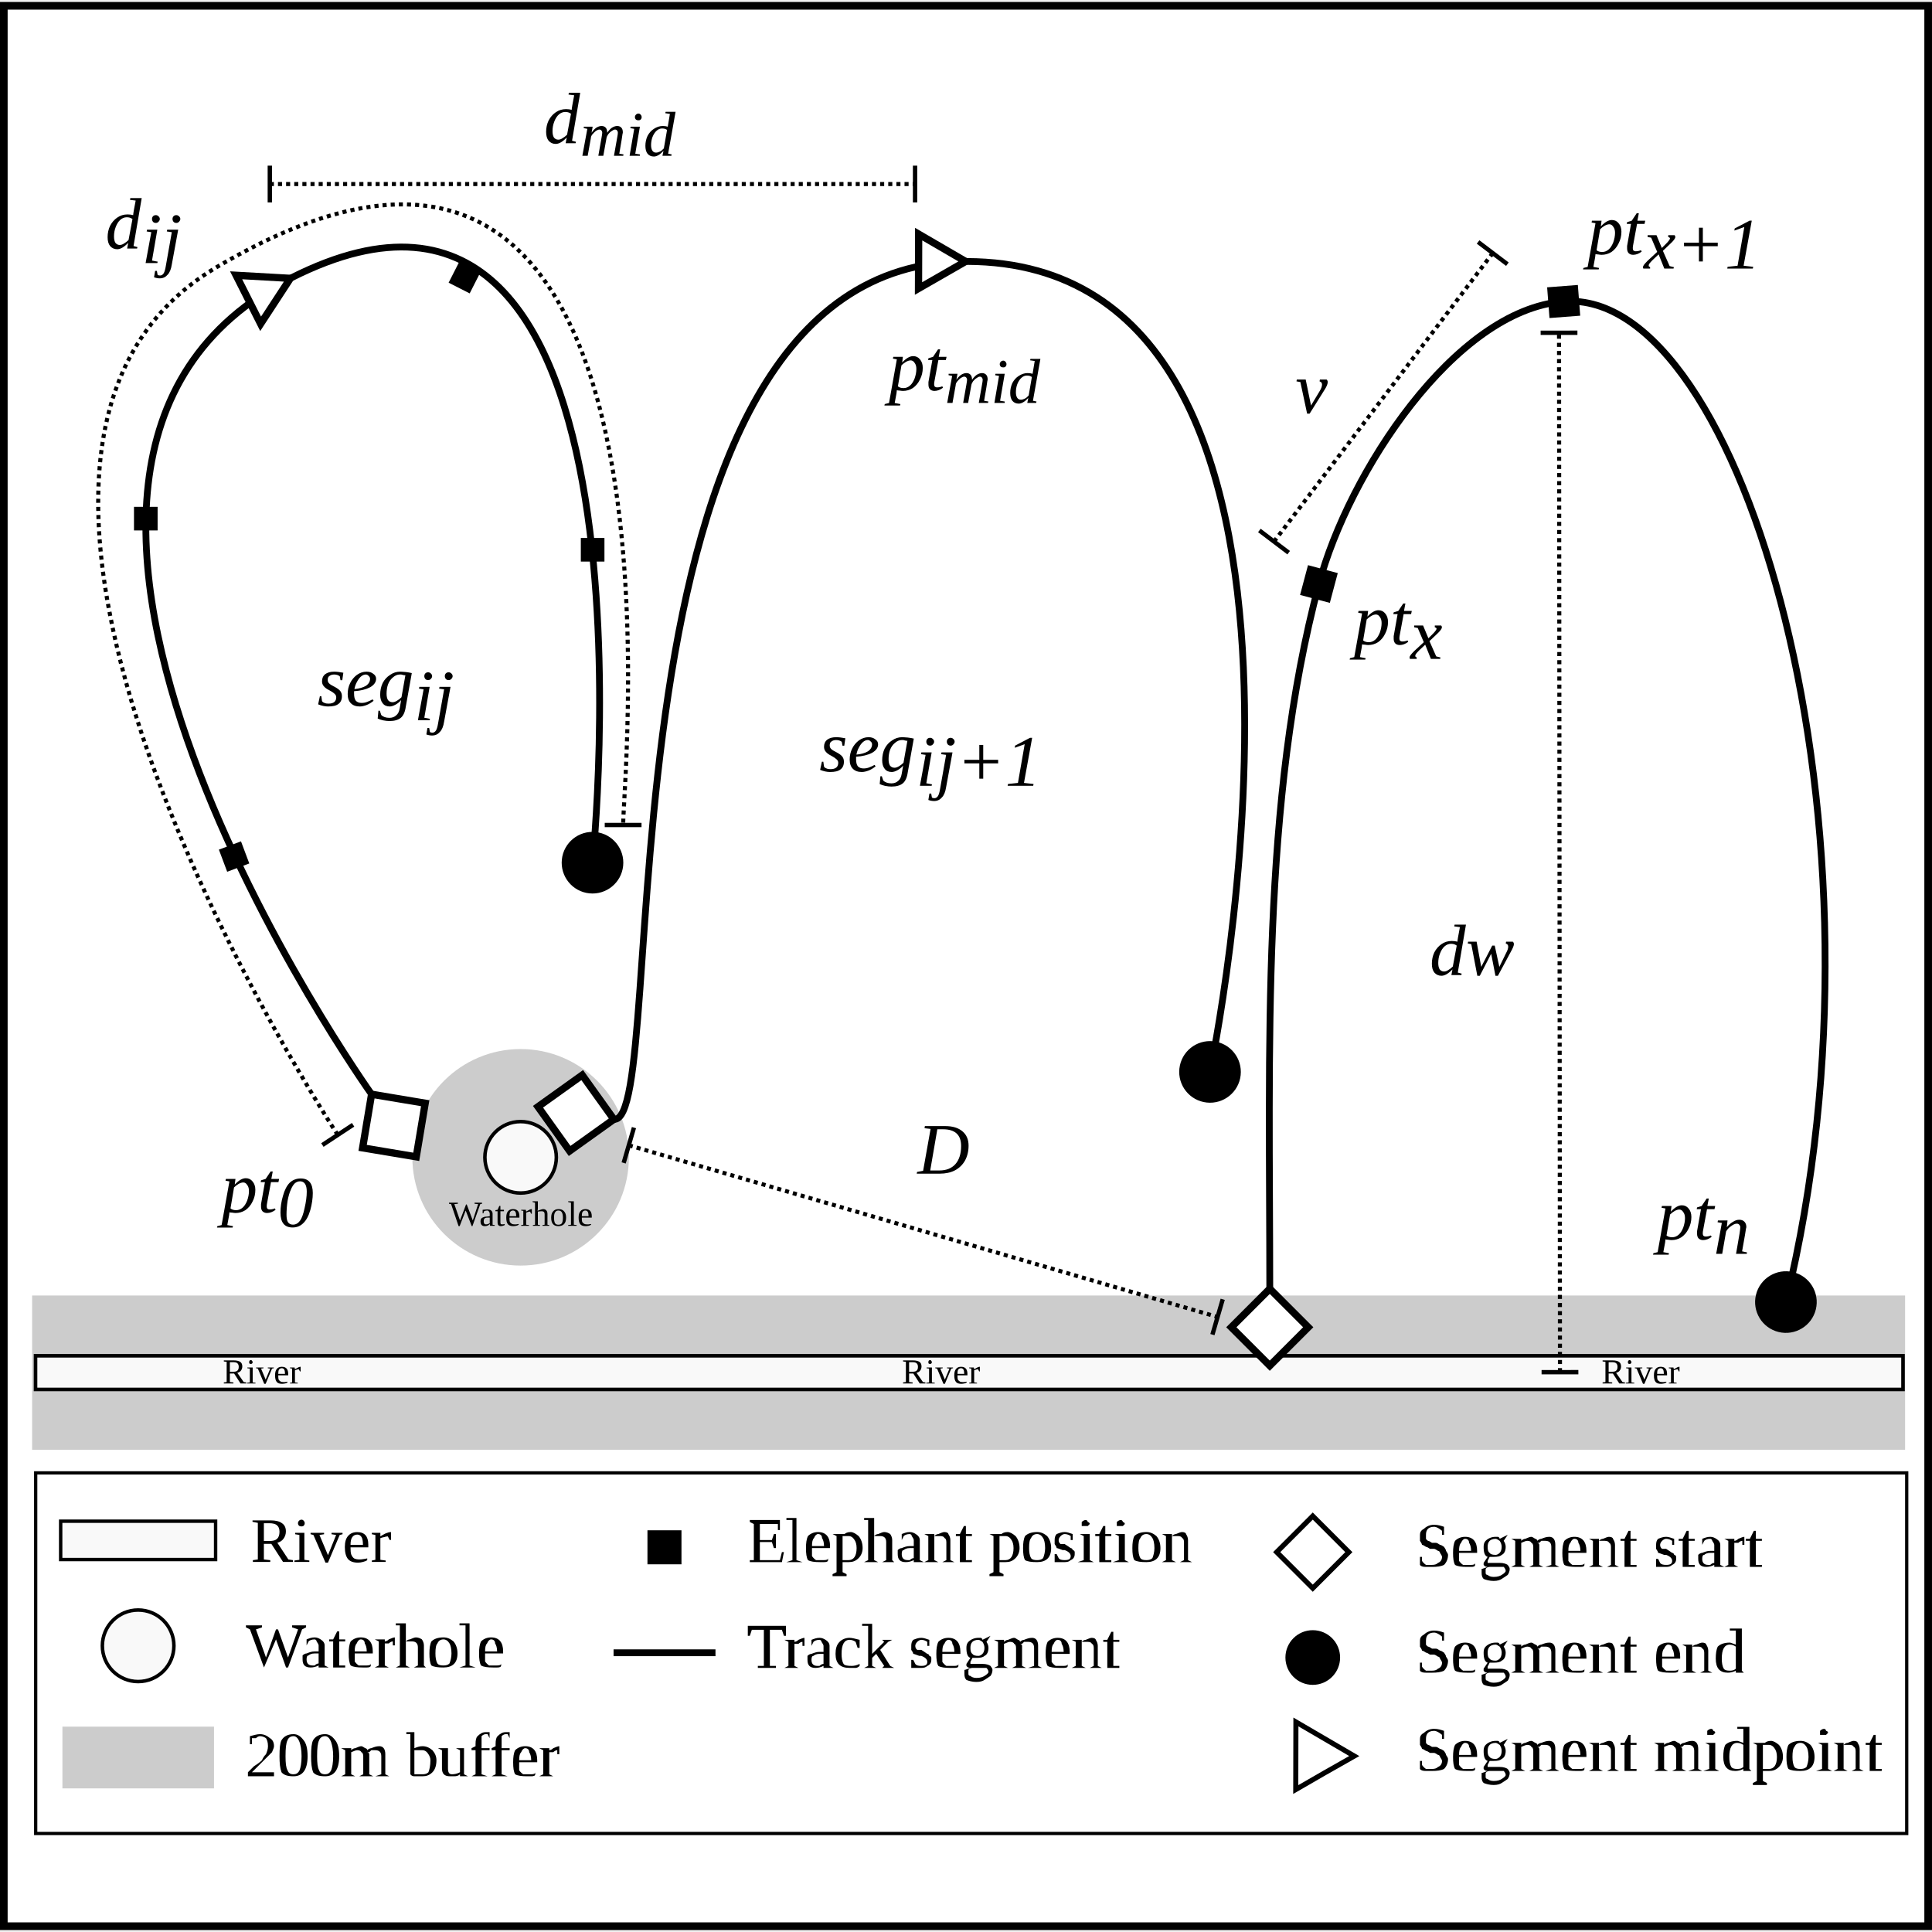
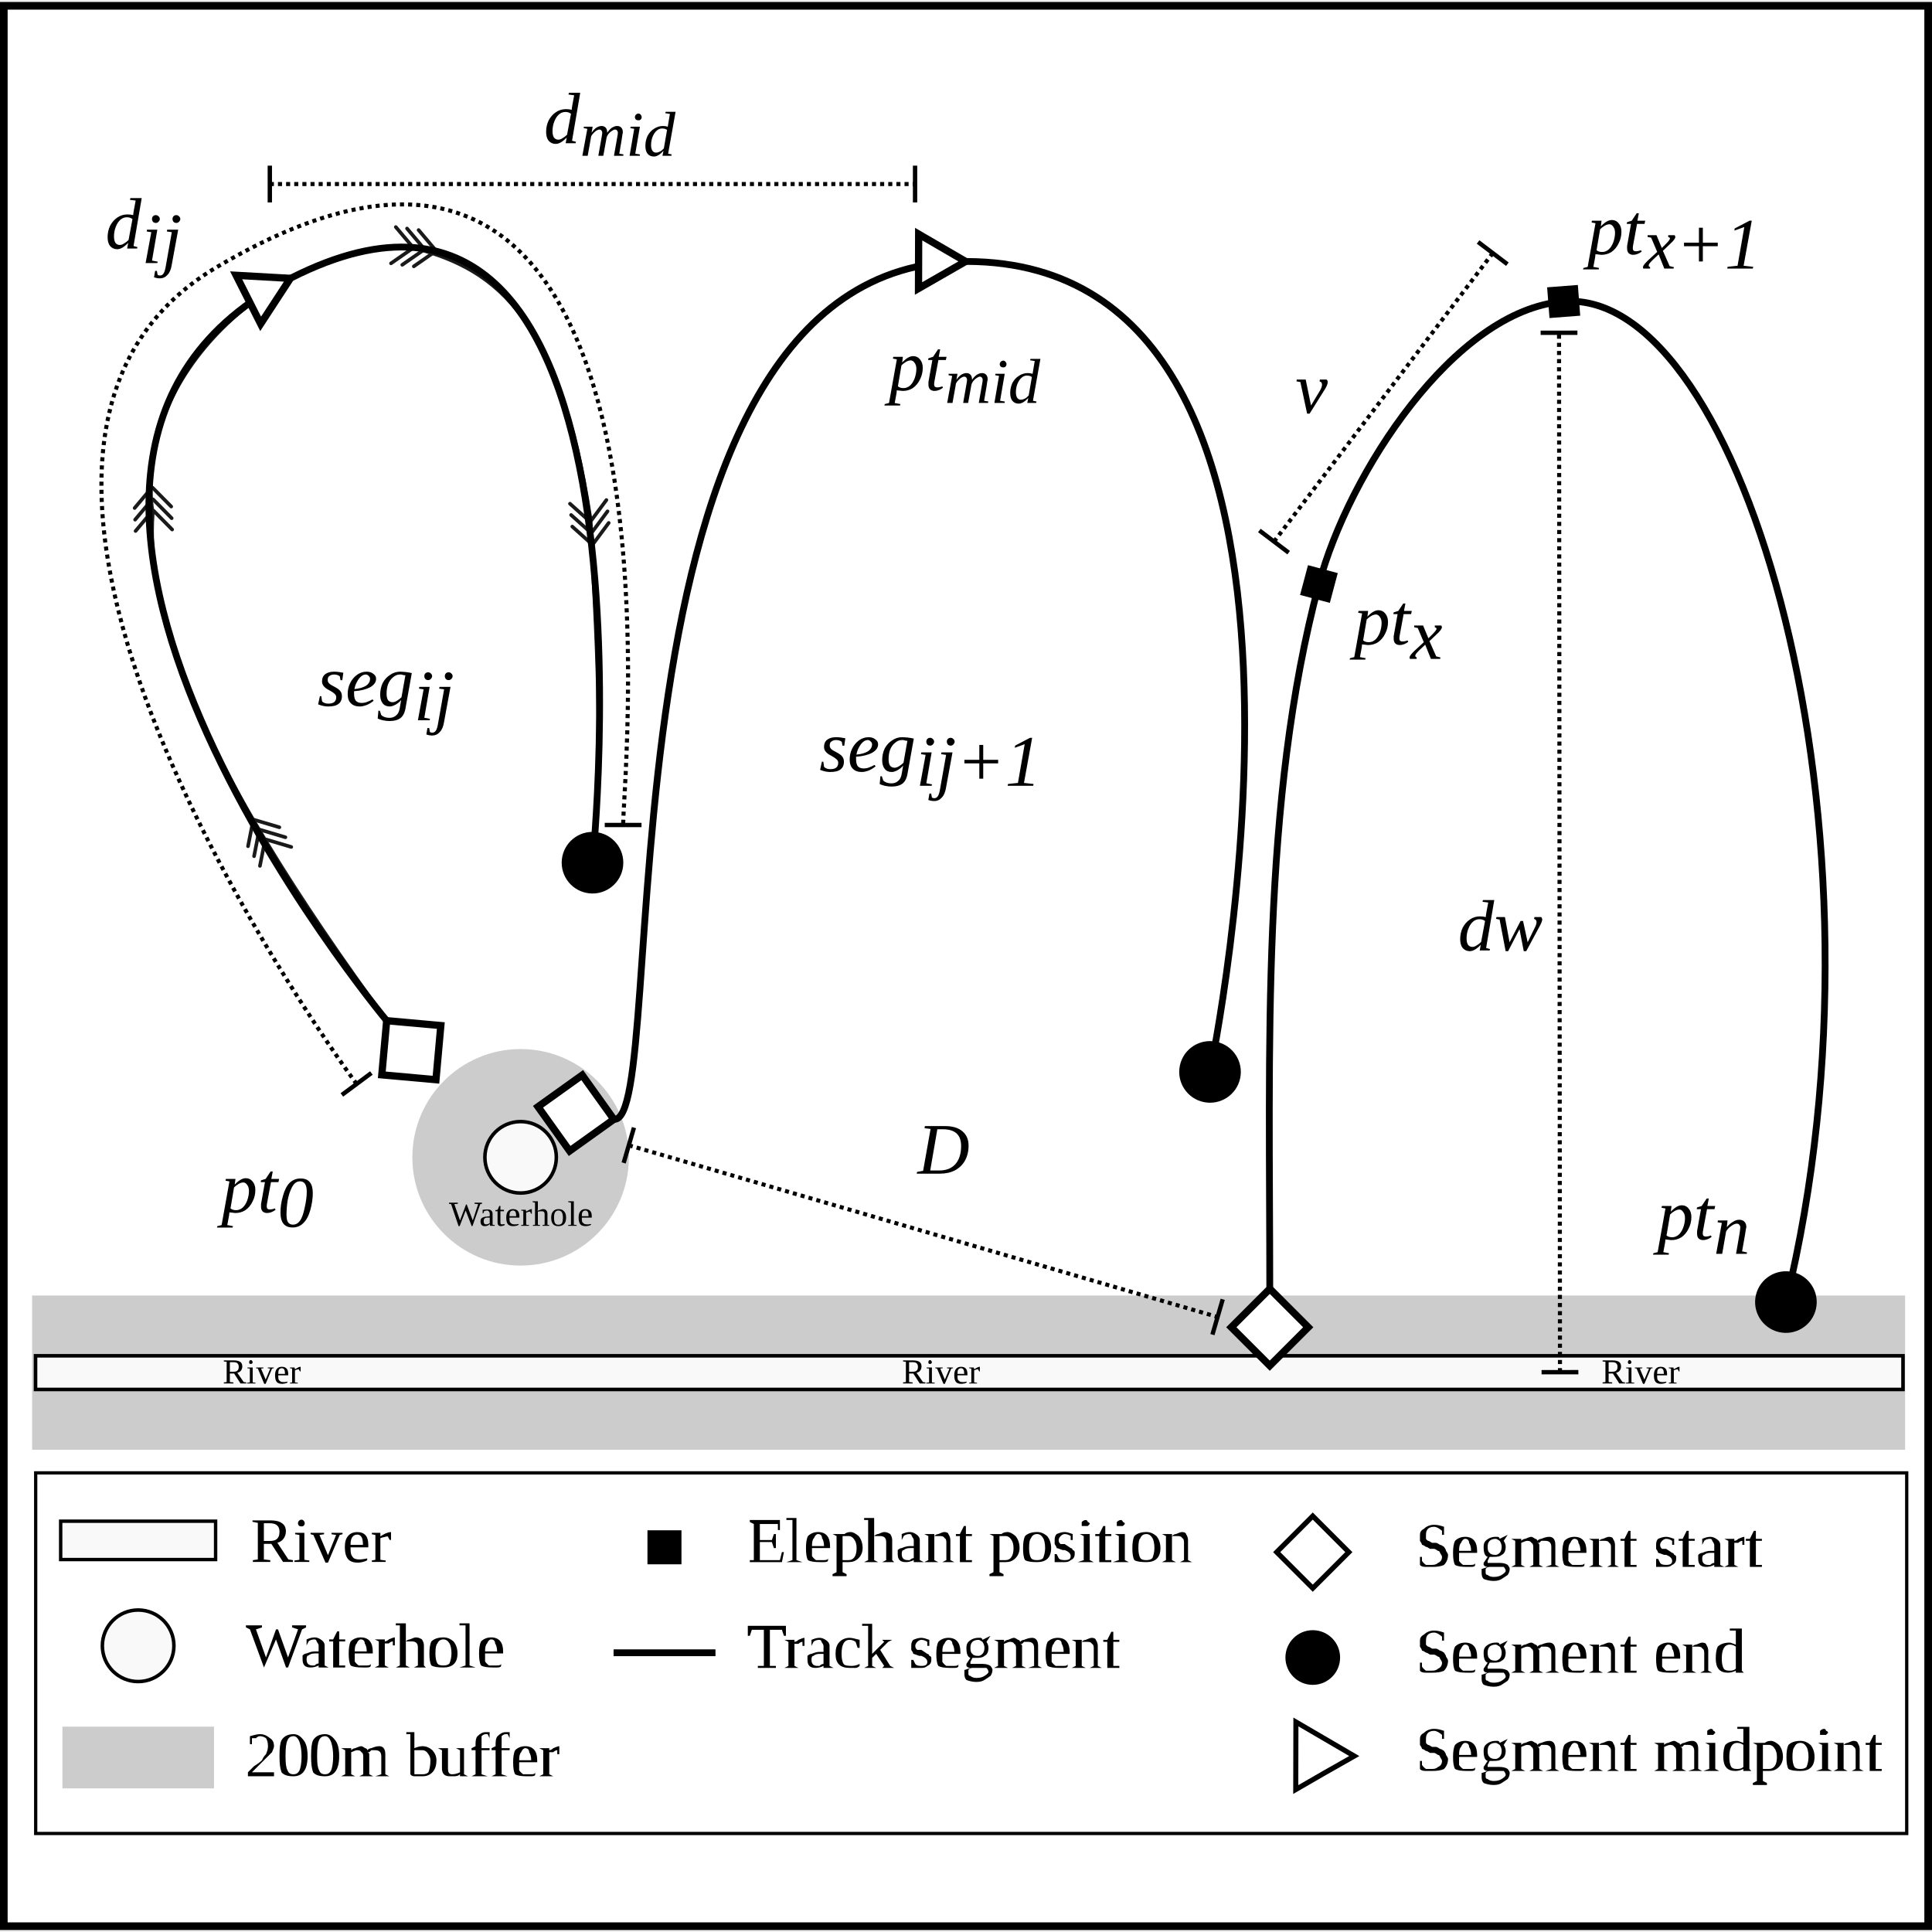
<svg xmlns="http://www.w3.org/2000/svg" width="85mm" height="85mm" viewBox="0 0 85 85" version="1.1" id="SVGRoot">
  <defs id="defs4315">
+     <marker orient="auto" refY="0.0" refX="0.0" id="marker7115" style="overflow:visible">
+       <g id="g7113" transform="scale(-1.2)" style="stroke:#1a1a1a;stroke-opacity:1;fill:#1a1a1a;fill-opacity:1">
+         <path id="path7101" d="M -3.805,-3.959 L 0.544,0" style="fill:#1a1a1a;fill-rule:evenodd;stroke:#1a1a1a;stroke-width:0.8;stroke-linecap:round;stroke-opacity:1;fill-opacity:1" />
+         <path id="path7103" d="M -1.287,-3.959 L 3.062,0" style="fill:#1a1a1a;fill-rule:evenodd;stroke:#1a1a1a;stroke-width:0.8;stroke-linecap:round;stroke-opacity:1;fill-opacity:1" />
+         <path id="path7105" d="M 1.305,-3.959 L 5.654,0" style="fill:#1a1a1a;fill-rule:evenodd;stroke:#1a1a1a;stroke-width:0.8;stroke-linecap:round;stroke-opacity:1;fill-opacity:1" />
+         <path id="path7107" d="M -3.805,4.178 L 0.544,0.22" style="fill:#1a1a1a;fill-rule:evenodd;stroke:#1a1a1a;stroke-width:0.8;stroke-linecap:round;stroke-opacity:1;fill-opacity:1" />
+         <path id="path7109" d="M -1.287,4.178 L 3.062,0.22" style="fill:#1a1a1a;fill-rule:evenodd;stroke:#1a1a1a;stroke-width:0.8;stroke-linecap:round;stroke-opacity:1;fill-opacity:1" />
+         <path id="path7111" d="M 1.305,4.178 L 5.654,0.22" style="fill:#1a1a1a;fill-rule:evenodd;stroke:#1a1a1a;stroke-width:0.8;stroke-linecap:round;stroke-opacity:1;fill-opacity:1" />
+       </g>
+     </marker>
+     <marker orient="auto" refY="0.0" refX="0.0" id="Tail" style="overflow:visible">
+       <g id="g4857" transform="scale(-1.2)" style="stroke:#000000;stroke-opacity:1;fill:#000000;fill-opacity:1">
+         <path id="path4845" d="M -3.805,-3.959 L 0.544,0" style="fill:#000000;fill-rule:evenodd;stroke:#000000;stroke-width:0.8;stroke-linecap:round;stroke-opacity:1;fill-opacity:1" />
+         <path id="path4847" d="M -1.287,-3.959 L 3.062,0" style="fill:#000000;fill-rule:evenodd;stroke:#000000;stroke-width:0.8;stroke-linecap:round;stroke-opacity:1;fill-opacity:1" />
+         <path id="path4849" d="M 1.305,-3.959 L 5.654,0" style="fill:#000000;fill-rule:evenodd;stroke:#000000;stroke-width:0.8;stroke-linecap:round;stroke-opacity:1;fill-opacity:1" />
+         <path id="path4851" d="M -3.805,4.178 L 0.544,0.22" style="fill:#000000;fill-rule:evenodd;stroke:#000000;stroke-width:0.8;stroke-linecap:round;stroke-opacity:1;fill-opacity:1" />
+         <path id="path4853" d="M -1.287,4.178 L 3.062,0.22" style="fill:#000000;fill-rule:evenodd;stroke:#000000;stroke-width:0.8;stroke-linecap:round;stroke-opacity:1;fill-opacity:1" />
+         <path id="path4855" d="M 1.305,4.178 L 5.654,0.22" style="fill:#000000;fill-rule:evenodd;stroke:#000000;stroke-width:0.8;stroke-linecap:round;stroke-opacity:1;fill-opacity:1" />
+       </g>
+     </marker>
+     <marker orient="auto" refY="0.0" refX="0.0" id="Arrow1Mend" style="overflow:visible;">
+       <path id="path4818" d="M 0.0,0.0 L 5.0,-5.0 L -12.5,0.0 L 5.0,5.0 L 0.0,0.0 z " style="fill-rule:evenodd;stroke:#000000;stroke-width:1pt;stroke-opacity:1;fill:#000000;fill-opacity:1" transform="scale(0.4) rotate(180) translate(10,0)" />
+     </marker>
+     <marker orient="auto" refY="0.0" refX="0.0" id="Arrow1Lend" style="overflow:visible;">
+       <path id="path4812" d="M 0.0,0.0 L 5.0,-5.0 L -12.5,0.0 L 5.0,5.0 L 0.0,0.0 z " style="fill-rule:evenodd;stroke:#000000;stroke-width:1pt;stroke-opacity:1;fill:#000000;fill-opacity:1" transform="scale(0.8) rotate(180) translate(12.5,0)" />
+     </marker>
+     <marker orient="auto" refY="0" refX="0" id="marker6389" style="overflow:visible">
+       <path id="path6387" d="m -2.5,-1 c 0,2.76 -2.24,5 -5,5 -2.76,0 -5,-2.24 -5,-5 0,-2.76 2.24,-5 5,-5 2.76,0 5,2.24 5,5 z" style="fill:#000000;fill-opacity:1;fill-rule:evenodd;stroke:#000000;stroke-width:1pt;stroke-opacity:1" transform="matrix(0.8,0,0,0.8,5.92,0.8)" />
+     </marker>
+     <marker orient="auto" refY="0" refX="0" id="marker6253" style="overflow:visible">
+       <path id="path6251" d="M 5.77,0 -2.88,5 V -5 Z" style="fill:#ffffff;fill-rule:evenodd;stroke:#000000;stroke-width:1pt;stroke-opacity:1" transform="matrix(0.8,0,0,0.8,-4.8,0)" />
+     </marker>
+     <marker style="overflow:visible" id="marker6123" refX="0" refY="0" orient="auto">
+       <path transform="matrix(0.8,0,0,0.8,-5.6,0)" style="fill:#ffffff;fill-rule:evenodd;stroke:#000000;stroke-width:1pt;stroke-opacity:1" d="M 0,-7.071 -7.071,0 0,7.071 7.071,0 Z" id="path6121" />
+     </marker>
    <marker orient="auto" refY="0" refX="0" id="EmptyDiamondLend" style="overflow:visible">
      <path id="path4788" d="M 0,-7.071 -7.071,0 0,7.071 7.071,0 Z" style="fill:#ffffff;fill-rule:evenodd;stroke:#000000;stroke-width:1pt;stroke-opacity:1" transform="matrix(0.8,0,0,0.8,-5.6,0)" />
    </marker>
    <marker style="overflow:visible" id="marker15174" refX="0" refY="0" orient="auto">
      <path transform="matrix(0.8,0,0,0.8,-4.8,0)" style="fill:#ffffff;fill-rule:evenodd;stroke:#000000;stroke-width:1pt;stroke-opacity:1" d="M 5.77,0 -2.88,5 V -5 Z" id="path15172" />
    </marker>
    <marker style="overflow:visible" id="marker5350" refX="0" refY="0" orient="auto">
      <path transform="matrix(0.8,0,0,0.8,5.92,0.8)" style="fill:#000000;fill-opacity:1;fill-rule:evenodd;stroke:#000000;stroke-width:1pt;stroke-opacity:1" d="m -2.5,-1 c 0,2.76 -2.24,5 -5,5 -2.76,0 -5,-2.24 -5,-5 0,-2.76 2.24,-5 5,-5 2.76,0 5,2.24 5,5 z" id="path5348" />
    </marker>
    <marker style="overflow:visible" id="marker5236" refX="0" refY="0" orient="auto">
      <path transform="matrix(0.8,0,0,0.8,-5.6,0)" style="fill:#ffffff;fill-rule:evenodd;stroke:#000000;stroke-width:1pt;stroke-opacity:1" d="M 0,-7.071 -7.071,0 0,7.071 7.071,0 Z" id="path5234" />
    </marker>
    <marker orient="auto" refY="0" refX="0" id="EmptyTriangleOutL" style="overflow:visible">
      <path id="path4824" d="M 5.77,0 -2.88,5 V -5 Z" style="fill:#ffffff;fill-rule:evenodd;stroke:#000000;stroke-width:1pt;stroke-opacity:1" transform="matrix(0.8,0,0,0.8,-4.8,0)" />
    </marker>
    <marker orient="auto" refY="0" refX="0" id="DotL" style="overflow:visible">
      <path id="path4725" d="m -2.5,-1 c 0,2.76 -2.24,5 -5,5 -2.76,0 -5,-2.24 -5,-5 0,-2.76 2.24,-5 5,-5 2.76,0 5,2.24 5,5 z" style="fill:#000000;fill-opacity:1;fill-rule:evenodd;stroke:#000000;stroke-width:1pt;stroke-opacity:1" transform="matrix(0.8,0,0,0.8,5.92,0.8)" />
    </marker>
    <marker orient="auto" refY="0" refX="0" id="StopL" style="overflow:visible">
      <path id="path4833" d="M 0,5.65 V -5.65" style="fill:none;fill-opacity:0.75;fill-rule:evenodd;stroke:#000000;stroke-width:1pt;stroke-opacity:1" transform="scale(0.8)" />
    </marker>
    <marker orient="auto" refY="0" refX="0" id="marker15822" style="overflow:visible">
      <path id="path15820" d="M 0,5.65 V -5.65" style="fill:none;fill-opacity:0.75;fill-rule:evenodd;stroke:#000000;stroke-width:1pt;stroke-opacity:1" transform="scale(0.8)" />
    </marker>
    <marker style="overflow:visible" id="marker6124" refX="0" refY="0" orient="auto">
      <path transform="scale(0.8)" style="fill:none;fill-opacity:0.75;fill-rule:evenodd;stroke:#000000;stroke-width:1pt;stroke-opacity:1" d="M 0,5.65 V -5.65" id="path6122" />
    </marker>
    <marker style="overflow:visible" id="marker6350" refX="0" refY="0" orient="auto">
      <path transform="scale(0.8)" style="fill:none;fill-opacity:0.75;fill-rule:evenodd;stroke:#000000;stroke-width:1pt;stroke-opacity:1" d="M 0,5.65 V -5.65" id="path6348" />
    </marker>
    <marker orient="auto" refY="0" refX="0" id="marker6460" style="overflow:visible">
      <path id="path6458" d="M 0,-7.071 -7.071,0 0,7.071 7.071,0 Z" style="fill:#ffffff;fill-rule:evenodd;stroke:#000000;stroke-width:1pt;stroke-opacity:1" transform="matrix(0.8,0,0,0.8,-5.6,0)" />
    </marker>
    <marker orient="auto" refY="0" refX="0" id="SquareM" style="overflow:visible">
      <path id="path4737" d="M -5,-5 V 5 H 5 V -5 Z" style="fill:#000000;fill-opacity:1;fill-rule:evenodd;stroke:#000000;stroke-width:1pt;stroke-opacity:1" transform="scale(0.4)" />
    </marker>
    <marker orient="auto" refY="0" refX="0" id="marker6584" style="overflow:visible">
      <path id="path6582" d="m -2.5,-1 c 0,2.76 -2.24,5 -5,5 -2.76,0 -5,-2.24 -5,-5 0,-2.76 2.24,-5 5,-5 2.76,0 5,2.24 5,5 z" style="fill:#000000;fill-opacity:1;fill-rule:evenodd;stroke:#000000;stroke-width:1pt;stroke-opacity:1" transform="matrix(0.8,0,0,0.8,5.92,0.8)" />
    </marker>
    <marker orient="auto" refY="0" refX="0" id="StopL-6" style="overflow:visible">
      <path id="path4833-2" d="M 0,5.65 V -5.65" style="fill:none;fill-opacity:0.75;fill-rule:evenodd;stroke:#000000;stroke-width:1pt;stroke-opacity:1" transform="scale(0.8)" />
    </marker>
    <marker orient="auto" refY="0" refX="0" id="marker15822-9" style="overflow:visible">
      <path id="path15820-1" d="M 0,5.65 V -5.65" style="fill:none;fill-opacity:0.75;fill-rule:evenodd;stroke:#000000;stroke-width:1pt;stroke-opacity:1" transform="scale(0.8)" />
    </marker>
    <marker orient="auto" refY="0" refX="0" id="StopL-0" style="overflow:visible">
      <path id="path4833-62" d="M 0,5.65 V -5.65" style="fill:none;fill-opacity:0.75;fill-rule:evenodd;stroke:#000000;stroke-width:1pt;stroke-opacity:1" transform="scale(0.8)" />
    </marker>
    <marker orient="auto" refY="0" refX="0" id="marker15822-6" style="overflow:visible">
      <path id="path15820-18" d="M 0,5.65 V -5.65" style="fill:none;fill-opacity:0.75;fill-rule:evenodd;stroke:#000000;stroke-width:1pt;stroke-opacity:1" transform="scale(0.8)" />
    </marker>
    <marker orient="auto" refY="0" refX="0" id="marker13111" style="overflow:visible">
      <path id="path13109" d="M 0,5.65 V -5.65" style="fill:none;fill-opacity:0.75;fill-rule:evenodd;stroke:#000000;stroke-width:1pt;stroke-opacity:1" transform="scale(0.8)" />
    </marker>
    <marker orient="auto" refY="0" refX="0" id="marker4377" style="overflow:visible">
      <path id="path4375" d="M 0,5.65 V -5.65" style="fill:none;fill-opacity:0.75;fill-rule:evenodd;stroke:#000000;stroke-width:1pt;stroke-opacity:1" transform="scale(0.8)" />
    </marker>
  </defs>
  <g id="layer1">
    <rect y="0.424" x="0.336" height="84.152" width="84.327" id="rect14130" style="fill:#ffffff;fill-opacity:1;stroke:#000000;stroke-width:0.673;stroke-linecap:butt;stroke-miterlimit:4;stroke-dasharray:none;stroke-dashoffset:0;stroke-opacity:1;paint-order:stroke fill markers" />
    <path id="path10000" d="M 1.413,60.39 H 83.816" style="fill:none;stroke:#cccccc;stroke-width:6.786;stroke-linecap:butt;stroke-linejoin:miter;stroke-miterlimit:4;stroke-dasharray:none;stroke-opacity:1" />
    <circle cy="50.917" cx="22.905" id="circle6862" style="fill:#cccccc;fill-opacity:1;stroke:none;stroke-width:0.468;stroke-linecap:round;stroke-miterlimit:4;stroke-dasharray:none;stroke-opacity:1;paint-order:stroke fill markers" r="4.763" />
    <circle style="fill:#f9f9f9;fill-opacity:1;stroke:#000000;stroke-width:0.311;stroke-linecap:round;stroke-miterlimit:4;stroke-dasharray:none;stroke-opacity:1;paint-order:stroke fill markers" id="path6860" cx="22.905" cy="50.917" r="1.494" />
-     <path style="fill:none;stroke:#000000;stroke-width:0.299;stroke-linecap:butt;stroke-linejoin:miter;stroke-miterlimit:4;stroke-dasharray:none;stroke-dashoffset:0;stroke-opacity:1;marker-start:url(#EmptyDiamondLend);marker-mid:url(#marker15174);marker-end:url(#marker5350);paint-order:stroke fill markers" d="m 16.358,48.156 c 0,0 -19.782,-27.725 -3.535,-35.935 C 29.626,3.731 26.065,37.979 26.065,37.979" id="path3813" />
+     <path style="fill:none;stroke:#1a1a1a;stroke-width:0.165;stroke-linecap:butt;stroke-linejoin:miter;stroke-miterlimit:4;stroke-dasharray:none;stroke-opacity:1;marker-mid:url(#marker7115)" d="m 26.065,37.979 c 0.517,-5.058 0.165,-10.093 -0.09,-15.152 C 24.545,13.445 21.454,11.728 18.058,10.864 12.053,10.786 5.783,16.569 6.717,22.578 c -0.302,4.101 1.731,9.058 5,14.468 1.534,2.538 3.34,5.176 5.305,7.873" id="path7099" />
+     <path style="fill:none;stroke:#000000;stroke-width:0.299;stroke-linecap:butt;stroke-linejoin:miter;stroke-miterlimit:4;stroke-dasharray:none;stroke-dashoffset:0;stroke-opacity:1;marker-start:url(#EmptyDiamondLend);marker-mid:url(#marker15174);marker-end:url(#marker5350);paint-order:stroke fill markers" d="m 17.023,44.919 c 0,0 -20.446,-24.488 -4.199,-32.697 C 29.626,3.731 26.065,37.979 26.065,37.979" id="path3813" />
    <path style="fill:none;stroke:#000000;stroke-width:0.299;stroke-linecap:butt;stroke-linejoin:miter;stroke-miterlimit:4;stroke-dasharray:none;stroke-dashoffset:0;stroke-opacity:1;marker-start:url(#marker5236);marker-mid:url(#EmptyTriangleOutL);marker-end:url(#DotL)" d="m 26.99,49.243 c 2.65,0.44 -1.398,-37.79 15.548,-37.74 18.185,0.053 10.693,35.68 10.693,35.68" id="path3855" />
    <path style="fill:none;stroke:#000000;stroke-width:0.179;stroke-linecap:butt;stroke-linejoin:miter;stroke-miterlimit:4;stroke-dasharray:0.179, 0.179;stroke-dashoffset:0;stroke-opacity:1;marker-start:url(#StopL);marker-end:url(#marker15822)" d="M 11.871,8.097 H 40.259" id="path14544" />
    <path id="path6120" d="m 27.665,50.387 25.903,7.554" style="fill:none;stroke:#000000;stroke-width:0.179;stroke-linecap:butt;stroke-linejoin:miter;stroke-miterlimit:4;stroke-dasharray:0.179, 0.179;stroke-dashoffset:0;stroke-opacity:1;marker-start:url(#marker6124);marker-end:url(#marker6350)" />
    <rect style="fill:#f9f9f9;fill-opacity:1;stroke:#000000;stroke-width:0.314;stroke-linecap:butt;stroke-miterlimit:4;stroke-dasharray:none;stroke-dashoffset:0;stroke-opacity:1;paint-order:stroke fill markers" id="rect11564" width="82.004" height="1.324" x="1.642" y="59.728" />
    <path style="fill:none;stroke:#000000;stroke-width:0.299;stroke-linecap:butt;stroke-linejoin:miter;stroke-miterlimit:4;stroke-dasharray:none;stroke-dashoffset:0;stroke-opacity:1;marker-start:url(#marker6460);marker-mid:url(#SquareM);marker-end:url(#marker6584)" d="m 55.865,56.719 c 8.4e-5,-10.588 -0.388,-21.456 2.162,-31.025 1.291,-4.844 5.955,-12.059 10.768,-12.429 7.865,-0.604 14.86,23.224 9.772,44.044" id="path3857" />
    <path style="fill:none;stroke:#000000;stroke-width:0.179;stroke-linecap:butt;stroke-linejoin:miter;stroke-miterlimit:4;stroke-dasharray:0.179, 0.179;stroke-dashoffset:0;stroke-opacity:1;marker-start:url(#StopL-6);marker-end:url(#marker15822-9)" d="M 68.632,60.37 68.591,14.64" id="path14544-2" />
    <path style="fill:none;stroke:#000000;stroke-width:0.179;stroke-linecap:butt;stroke-linejoin:miter;stroke-miterlimit:4;stroke-dasharray:0.179, 0.179;stroke-dashoffset:0;stroke-opacity:1;marker-start:url(#StopL-0);marker-end:url(#marker15822-6)" d="M 56.052,23.827 65.674,11.135" id="path14544-7" />
    <text xml:space="preserve" style="font-style:italic;font-variant:normal;font-weight:normal;font-stretch:normal;font-size:3.187px;line-height:1.25;font-family:'Times New Roman';-inkscape-font-specification:'Times New Roman, Italic';letter-spacing:0px;word-spacing:0px;fill:#000000;fill-opacity:1;stroke:none;stroke-width:0.149" x="56.994" y="18.167" id="text216">
      <tspan id="tspan214" x="56.994" y="18.167" style="font-style:italic;font-variant:normal;font-weight:normal;font-stretch:normal;font-size:3.187px;font-family:'Times New Roman';-inkscape-font-specification:'Times New Roman, Italic';stroke-width:0.149">v</tspan>
    </text>
-     <text xml:space="preserve" style="font-style:italic;font-variant:normal;font-weight:normal;font-stretch:normal;font-size:3.187px;line-height:1.25;font-family:'Times New Roman';-inkscape-font-specification:'Times New Roman, Italic';letter-spacing:0px;word-spacing:0px;fill:#000000;fill-opacity:1;stroke:none;stroke-width:0.149" x="62.903" y="42.897" id="text220">
-       <tspan id="tspan218" x="62.903" y="42.897" style="font-style:italic;font-variant:normal;font-weight:normal;font-stretch:normal;font-size:3.187px;font-family:'Times New Roman';-inkscape-font-specification:'Times New Roman, Italic';stroke-width:0.149">dw</tspan>
+     <text xml:space="preserve" style="font-style:italic;font-variant:normal;font-weight:normal;font-stretch:normal;font-size:3.187px;line-height:1.25;font-family:'Times New Roman';-inkscape-font-specification:'Times New Roman, Italic';letter-spacing:0px;word-spacing:0px;fill:#000000;fill-opacity:1;stroke:none;stroke-width:0.149" x="64.148" y="41.818" id="text220">
+       <tspan id="tspan218" x="64.148" y="41.818" style="font-style:italic;font-variant:normal;font-weight:normal;font-stretch:normal;font-size:3.187px;font-family:'Times New Roman';-inkscape-font-specification:'Times New Roman, Italic';stroke-width:0.149">dw</tspan>
    </text>
    <text xml:space="preserve" style="font-style:italic;font-variant:normal;font-weight:normal;font-stretch:normal;font-size:3.187px;line-height:1.25;font-family:'Times New Roman';-inkscape-font-specification:'Times New Roman, Italic';letter-spacing:0px;word-spacing:0px;fill:#000000;fill-opacity:1;stroke:none;stroke-width:0.149" x="23.933" y="6.299" id="text228">
      <tspan id="tspan226" x="23.933" y="6.299" style="font-style:italic;font-variant:normal;font-weight:normal;font-stretch:normal;font-size:3.187px;font-family:'Times New Roman';-inkscape-font-specification:'Times New Roman, Italic';stroke-width:0.149">d<tspan style="font-size:2.789px;baseline-shift:sub;stroke-width:0.149" id="tspan3880">mid</tspan>
      </tspan>
    </text>
    <text xml:space="preserve" style="font-style:normal;font-weight:normal;font-size:3.187px;line-height:1.25;font-family:sans-serif;letter-spacing:0px;word-spacing:0px;fill:#000000;fill-opacity:1;stroke:none;stroke-width:0.149" x="40.365" y="51.637" id="text232">
      <tspan id="tspan230" x="40.365" y="51.637" style="font-style:italic;font-variant:normal;font-weight:normal;font-stretch:normal;font-size:3.187px;font-family:'Times New Roman';-inkscape-font-specification:'Times New Roman, Italic';stroke-width:0.149">D</tspan>
    </text>
    <text xml:space="preserve" style="font-style:italic;font-variant:normal;font-weight:normal;font-stretch:normal;font-size:3.187px;line-height:1.25;font-family:'Times New Roman';-inkscape-font-specification:'Times New Roman, Italic';letter-spacing:0px;word-spacing:0px;fill:#000000;fill-opacity:1;stroke:none;stroke-width:0.149" x="72.915" y="54.526" id="text224-9">
      <tspan id="tspan222-2" x="72.915" y="54.526" style="font-style:italic;font-variant:normal;font-weight:normal;font-stretch:normal;font-size:3.187px;font-family:'Times New Roman';-inkscape-font-specification:'Times New Roman, Italic';stroke-width:0.149">pt<tspan style="font-size:3.187px;baseline-shift:sub;stroke-width:0.149" id="tspan252">n</tspan>
      </tspan>
    </text>
    <text xml:space="preserve" style="font-style:italic;font-variant:normal;font-weight:normal;font-stretch:normal;font-size:3.187px;line-height:1.25;font-family:'Times New Roman';-inkscape-font-specification:'Times New Roman, Italic';letter-spacing:0px;word-spacing:0px;fill:#000000;fill-opacity:1;stroke:none;stroke-width:0.149" x="9.734" y="53.336" id="text224-9-0">
      <tspan id="tspan222-2-2" x="9.734" y="53.336" style="font-style:italic;font-variant:normal;font-weight:normal;font-stretch:normal;font-size:3.187px;font-family:'Times New Roman';-inkscape-font-specification:'Times New Roman, Italic';stroke-width:0.149">pt<tspan style="font-size:3.187px;baseline-shift:sub;stroke-width:0.149" id="tspan275">0</tspan>
      </tspan>
    </text>
    <rect style="fill:#ffffff;fill-opacity:1;stroke:#000000;stroke-width:0.287;stroke-linecap:butt;stroke-miterlimit:4;stroke-dasharray:none;stroke-dashoffset:0;stroke-opacity:1;paint-order:stroke fill markers" id="rect12874" width="82.174" height="15.722" x="1.642" y="64.872" />
-     <path id="path8410" d="m 14.859,49.931 c 0,0 -19.603,-29.716 -5.338,-38.171 C 30.952,-0.942 27.415,34.055 27.415,36.296" style="fill:none;stroke:#000000;stroke-width:0.179;stroke-linecap:butt;stroke-linejoin:miter;stroke-miterlimit:4;stroke-dasharray:0.179, 0.179;stroke-dashoffset:0;stroke-opacity:1;marker-start:url(#marker13111);marker-end:url(#marker13111);paint-order:stroke fill markers" />
+     <path id="path8410" d="m 15.69,47.69 c 0,0 -20.434,-27.474 -6.168,-35.93 C 30.952,-0.942 27.415,34.055 27.415,36.296" style="fill:none;stroke:#000000;stroke-width:0.179;stroke-linecap:butt;stroke-linejoin:miter;stroke-miterlimit:4;stroke-dasharray:0.179, 0.179;stroke-dashoffset:0;stroke-opacity:1;marker-start:url(#marker13111);marker-end:url(#marker13111);paint-order:stroke fill markers" />
    <text xml:space="preserve" style="font-style:italic;font-variant:normal;font-weight:normal;font-stretch:normal;font-size:3.187px;line-height:1.25;font-family:'Times New Roman';-inkscape-font-specification:'Times New Roman, Italic';letter-spacing:0px;word-spacing:0px;fill:#000000;fill-opacity:1;stroke:none;stroke-width:0.149" x="4.639" y="10.935" id="text228-6">
      <tspan id="tspan226-2" x="4.639" y="10.935" style="font-style:italic;font-variant:normal;font-weight:normal;font-stretch:normal;font-size:3.187px;font-family:'Times New Roman';-inkscape-font-specification:'Times New Roman, Italic';stroke-width:0.149">d<tspan style="font-size:3.187px;baseline-shift:sub;stroke-width:0.149" id="tspan9642">ij</tspan>
      </tspan>
    </text>
    <text xml:space="preserve" style="font-style:italic;font-variant:normal;font-weight:normal;font-stretch:normal;font-size:3.187px;line-height:1.25;font-family:'Times New Roman';-inkscape-font-specification:'Times New Roman, Italic';letter-spacing:0px;word-spacing:0px;fill:#000000;fill-opacity:1;stroke:none;stroke-width:0.149" x="59.568" y="28.349" id="text224-9-9">
      <tspan id="tspan222-2-4" x="59.568" y="28.349" style="font-style:italic;font-variant:normal;font-weight:normal;font-stretch:normal;font-size:3.187px;font-family:'Times New Roman';-inkscape-font-specification:'Times New Roman, Italic';stroke-width:0.149">pt<tspan style="font-size:3.187px;baseline-shift:sub;stroke-width:0.149" id="tspan252-6">x</tspan>
      </tspan>
    </text>
    <text xml:space="preserve" style="font-style:italic;font-variant:normal;font-weight:normal;font-stretch:normal;font-size:3.187px;line-height:1.25;font-family:'Times New Roman';-inkscape-font-specification:'Times New Roman, Italic';letter-spacing:0px;word-spacing:0px;fill:#000000;fill-opacity:1;stroke:none;stroke-width:0.149" x="69.836" y="11.18" id="text224-9-9-4">
      <tspan id="tspan222-2-4-5" x="69.836" y="11.18" style="font-style:italic;font-variant:normal;font-weight:normal;font-stretch:normal;font-size:3.187px;font-family:'Times New Roman';-inkscape-font-specification:'Times New Roman, Italic';stroke-width:0.149">pt<tspan style="font-size:3.187px;baseline-shift:sub;stroke-width:0.149" id="tspan252-6-5">x+1</tspan>
      </tspan>
    </text>
    <text xml:space="preserve" style="font-style:italic;font-variant:normal;font-weight:normal;font-stretch:normal;font-size:3.187px;line-height:1.25;font-family:'Times New Roman';-inkscape-font-specification:'Times New Roman, Italic';letter-spacing:0px;word-spacing:0px;fill:#000000;fill-opacity:1;stroke:none;stroke-width:0.149" x="39.097" y="17.168" id="text224-9-9-5">
      <tspan id="tspan222-2-4-6" x="39.097" y="17.168" style="font-style:italic;font-variant:normal;font-weight:normal;font-stretch:normal;font-size:3.187px;font-family:'Times New Roman';-inkscape-font-specification:'Times New Roman, Italic';stroke-width:0.149">pt<tspan style="font-size:2.789px;baseline-shift:sub;stroke-width:0.149" id="tspan3882">mid</tspan>
      </tspan>
    </text>
    <text xml:space="preserve" style="font-style:italic;font-variant:normal;font-weight:normal;font-stretch:normal;font-size:3.187px;line-height:1.25;font-family:'Times New Roman';-inkscape-font-specification:'Times New Roman, Italic';letter-spacing:0px;word-spacing:0px;fill:#000000;fill-opacity:1;stroke:none;stroke-width:0.149" x="13.965" y="31.049" id="text228-6-6">
      <tspan id="tspan226-2-2" x="13.965" y="31.049" style="font-style:italic;font-variant:normal;font-weight:normal;font-stretch:normal;font-size:3.187px;font-family:'Times New Roman';-inkscape-font-specification:'Times New Roman, Italic';stroke-width:0.149">seg<tspan style="font-size:3.187px;baseline-shift:sub;stroke-width:0.149" id="tspan9642-6">ij</tspan>
      </tspan>
    </text>
    <text xml:space="preserve" style="font-style:italic;font-variant:normal;font-weight:normal;font-stretch:normal;font-size:3.187px;line-height:1.25;font-family:'Times New Roman';-inkscape-font-specification:'Times New Roman, Italic';letter-spacing:0px;word-spacing:0px;fill:#000000;fill-opacity:1;stroke:none;stroke-width:0.149" x="36.051" y="33.933" id="text228-6-6-9">
      <tspan id="tspan226-2-2-9" x="36.051" y="33.933" style="font-style:italic;font-variant:normal;font-weight:normal;font-stretch:normal;font-size:3.187px;font-family:'Times New Roman';-inkscape-font-specification:'Times New Roman, Italic';stroke-width:0.149">seg<tspan style="font-size:3.187px;baseline-shift:sub;stroke-width:0.149" id="tspan9642-6-2">ij+1</tspan>
      </tspan>
    </text>
    <text xml:space="preserve" style="font-style:normal;font-weight:normal;font-size:5.976px;line-height:1.25;font-family:sans-serif;letter-spacing:0px;word-spacing:0px;fill:#000000;fill-opacity:1;stroke:none;stroke-width:0.149" x="11.031" y="68.72" id="text279">
      <tspan id="tspan277" x="11.031" y="68.72" style="font-style:normal;font-variant:normal;font-weight:normal;font-stretch:normal;font-size:2.789px;font-family:'Times New Roman';-inkscape-font-specification:'Times New Roman, ';stroke-width:0.149">River</tspan>
    </text>
    <rect style="fill:#f9f9f9;fill-opacity:1;stroke:#000000;stroke-width:0.299;stroke-linecap:butt;stroke-miterlimit:4;stroke-dasharray:none;stroke-dashoffset:0;stroke-opacity:1;paint-order:stroke fill markers" id="rect11564-9" width="6.667" height="1.538" x="2.744" y="67.001" />
    <g id="g14101" transform="matrix(5.646881,0,0,5.646881,1.113989,-4.525053)">
      <circle r="0.265" cy="13.624" cx="0.879" id="path6860-3" style="fill:#f9f9f9;fill-opacity:1;stroke:#000000;stroke-width:0.055;stroke-linecap:round;stroke-miterlimit:4;stroke-dasharray:none;stroke-opacity:1;paint-order:stroke fill markers" />
      <text xml:space="preserve" style="font-style:normal;font-weight:normal;font-size:1.058px;line-height:1.25;font-family:sans-serif;letter-spacing:0px;word-spacing:0px;fill:#000000;fill-opacity:1;stroke:none;stroke-width:0.026" x="1.717" y="13.792" id="text11598">
        <tspan id="tspan11596" x="1.717" y="13.792" style="font-style:normal;font-variant:normal;font-weight:normal;font-stretch:normal;font-size:0.494px;font-family:'Times New Roman';-inkscape-font-specification:'Times New Roman, ';stroke-width:0.026">Waterhole</tspan>
      </text>
    </g>
    <g id="g14106" transform="matrix(5.646881,0,0,5.646881,1.113989,-4.525053)">
      <rect style="fill:#cccccc;fill-opacity:1;stroke:none;stroke-width:0.07;stroke-linecap:butt;stroke-miterlimit:4;stroke-dasharray:none;stroke-dashoffset:0;stroke-opacity:1;paint-order:stroke fill markers" id="rect12850" width="1.181" height="0.481" x="0.289" y="14.254" />
      <text id="text12854" y="14.639" x="1.717" style="font-style:normal;font-weight:normal;font-size:1.058px;line-height:1.25;font-family:sans-serif;letter-spacing:0px;word-spacing:0px;fill:#000000;fill-opacity:1;stroke:none;stroke-width:0.026" xml:space="preserve">
        <tspan style="font-style:normal;font-variant:normal;font-weight:normal;font-stretch:normal;font-size:0.494px;font-family:'Times New Roman';-inkscape-font-specification:'Times New Roman, ';stroke-width:0.026" y="14.639" x="1.717" id="tspan12852">200m buffer</tspan>
      </text>
    </g>
    <g id="g12945" transform="matrix(5.646881,0,0,5.646881,30.99541,-4.009031)">
      <circle r="0.213" cy="13.624" cx="4.739" id="path6860-3-9" style="fill:#000000;fill-opacity:1;stroke:none;stroke-width:0.044;stroke-linecap:round;stroke-miterlimit:4;stroke-dasharray:none;stroke-opacity:1;paint-order:stroke fill markers" />
      <rect transform="rotate(-45.00015)" y="12.225" x="-5.881" height="0.358" width="0.358" id="rect12876" style="fill:#ffffff;fill-opacity:1;stroke:#000000;stroke-width:0.079;stroke-linecap:butt;stroke-miterlimit:4;stroke-dasharray:none;stroke-dashoffset:0;stroke-opacity:1;paint-order:stroke fill markers" />
      <path transform="rotate(30.28299,4.73929,14.42545)" d="m 4.739,14.649 -0.115,-0.198 -0.115,-0.198 0.229,0 0.229,0 -0.115,0.198 z" id="path12882" style="fill:#ffffff;fill-opacity:1;stroke:#000000;stroke-width:0.079;stroke-linecap:butt;stroke-miterlimit:4;stroke-dasharray:none;stroke-dashoffset:0;stroke-opacity:1;paint-order:stroke fill markers" />
      <g id="g12933">
        <text xml:space="preserve" style="font-style:normal;font-weight:normal;font-size:1.058px;line-height:1.25;font-family:sans-serif;letter-spacing:0px;word-spacing:0px;fill:#000000;fill-opacity:1;stroke:none;stroke-width:0.026" x="5.543" y="13.742" id="text12854-6">
          <tspan id="tspan12852-5" x="5.543" y="13.742" style="font-style:normal;font-variant:normal;font-weight:normal;font-stretch:normal;font-size:0.494px;font-family:'Times New Roman';-inkscape-font-specification:'Times New Roman, ';stroke-width:0.026">Segment end</tspan>
        </text>
        <text id="text12880" y="12.917" x="5.543" style="font-style:normal;font-weight:normal;font-size:1.058px;line-height:1.25;font-family:sans-serif;letter-spacing:0px;word-spacing:0px;fill:#000000;fill-opacity:1;stroke:none;stroke-width:0.026" xml:space="preserve">
          <tspan style="font-style:normal;font-variant:normal;font-weight:normal;font-stretch:normal;font-size:0.494px;font-family:'Times New Roman';-inkscape-font-specification:'Times New Roman, ';stroke-width:0.026" y="12.917" x="5.543" id="tspan12878">Segment start</tspan>
        </text>
        <text id="text12904" y="14.507" x="5.543" style="font-style:normal;font-weight:normal;font-size:1.058px;line-height:1.25;font-family:sans-serif;letter-spacing:0px;word-spacing:0px;fill:#000000;fill-opacity:1;stroke:none;stroke-width:0.026" xml:space="preserve">
          <tspan style="font-style:normal;font-variant:normal;font-weight:normal;font-stretch:normal;font-size:0.494px;font-family:'Times New Roman';-inkscape-font-specification:'Times New Roman, ';stroke-width:0.026" y="14.507" x="5.543" id="tspan12902">Segment midpoint</tspan>
        </text>
      </g>
    </g>
    <g id="g14128" transform="matrix(5.646881,0,0,5.646881,-28.28847,-4.219331)">
      <rect y="12.67" x="10.054" height="0.265" width="0.265" id="rect12921" style="fill:#000000;fill-opacity:1;stroke:none;stroke-width:0.079;stroke-linecap:butt;stroke-miterlimit:4;stroke-dasharray:none;stroke-dashoffset:0;stroke-opacity:1;paint-order:stroke fill markers" />
      <text id="text12925" y="12.917" x="10.835" style="font-style:normal;font-weight:normal;font-size:1.058px;line-height:1.25;font-family:sans-serif;letter-spacing:0px;word-spacing:0px;fill:#000000;fill-opacity:1;stroke:none;stroke-width:0.026" xml:space="preserve">
        <tspan style="font-style:normal;font-variant:normal;font-weight:normal;font-stretch:normal;font-size:0.494px;font-family:'Times New Roman';-inkscape-font-specification:'Times New Roman, ';stroke-width:0.026" y="12.917" x="10.835" id="tspan12923">Elephant position</tspan>
      </text>
      <path id="path14013" d="m 9.79,13.624 c 0.794,0 0.794,0 0.794,0" style="fill:none;stroke:#000000;stroke-width:0.053;stroke-linecap:butt;stroke-linejoin:miter;stroke-miterlimit:4;stroke-dasharray:none;stroke-opacity:1" />
      <text xml:space="preserve" style="font-style:normal;font-weight:normal;font-size:1.058px;line-height:1.25;font-family:sans-serif;letter-spacing:0px;word-spacing:0px;fill:#000000;fill-opacity:1;stroke:none;stroke-width:0.026" x="10.835" y="13.743" id="text14017">
        <tspan id="tspan14015" x="10.835" y="13.743" style="font-style:normal;font-variant:normal;font-weight:normal;font-stretch:normal;font-size:0.494px;font-family:'Times New Roman';-inkscape-font-specification:'Times New Roman, ';stroke-width:0.026">Track segment</tspan>
      </text>
    </g>
-     <rect style="fill:#000000;fill-opacity:1;stroke:none;stroke-width:0.312;stroke-linecap:butt;stroke-miterlimit:4;stroke-dasharray:none;stroke-dashoffset:0;stroke-opacity:1;paint-order:stroke fill markers" id="rect12921-7" width="1.039" height="1.039" x="-4.119" y="38.381" transform="rotate(-20.57197)" />
-     <rect style="fill:#000000;fill-opacity:1;stroke:none;stroke-width:0.312;stroke-linecap:butt;stroke-miterlimit:4;stroke-dasharray:none;stroke-dashoffset:0;stroke-opacity:1;paint-order:stroke fill markers" id="rect12921-7-2" width="1.039" height="1.039" x="5.895" y="22.298" />
-     <rect style="fill:#000000;fill-opacity:1;stroke:none;stroke-width:0.312;stroke-linecap:butt;stroke-miterlimit:4;stroke-dasharray:none;stroke-dashoffset:0;stroke-opacity:1;paint-order:stroke fill markers" id="rect12921-7-6" width="1.039" height="1.039" x="-2.139" y="23.231" transform="rotate(-63.04481)" />
-     <rect style="fill:#000000;fill-opacity:1;stroke:none;stroke-width:0.312;stroke-linecap:butt;stroke-miterlimit:4;stroke-dasharray:none;stroke-dashoffset:0;stroke-opacity:1;paint-order:stroke fill markers" id="rect12921-7-9" width="1.039" height="1.039" x="25.554" y="23.668" />
    <text xml:space="preserve" style="font-style:normal;font-weight:normal;font-size:3.321px;line-height:1.25;font-family:sans-serif;letter-spacing:0px;word-spacing:0px;fill:#000000;fill-opacity:1;stroke:none;stroke-width:0.083" x="9.802" y="60.865" id="text279-3">
      <tspan id="tspan277-6" x="9.802" y="60.865" style="font-style:normal;font-variant:normal;font-weight:normal;font-stretch:normal;font-size:1.55px;font-family:'Times New Roman';-inkscape-font-specification:'Times New Roman, ';stroke-width:0.083">River</tspan>
    </text>
    <text id="text3919" y="60.865" x="39.683" style="font-style:normal;font-weight:normal;font-size:3.321px;line-height:1.25;font-family:sans-serif;letter-spacing:0px;word-spacing:0px;fill:#000000;fill-opacity:1;stroke:none;stroke-width:0.083" xml:space="preserve">
      <tspan style="font-style:normal;font-variant:normal;font-weight:normal;font-stretch:normal;font-size:1.55px;font-family:'Times New Roman';-inkscape-font-specification:'Times New Roman, ';stroke-width:0.083" y="60.865" x="39.683" id="tspan3917">River</tspan>
    </text>
    <text xml:space="preserve" style="font-style:normal;font-weight:normal;font-size:3.321px;line-height:1.25;font-family:sans-serif;letter-spacing:0px;word-spacing:0px;fill:#000000;fill-opacity:1;stroke:none;stroke-width:0.083" x="70.461" y="60.865" id="text3923">
      <tspan id="tspan3921" x="70.461" y="60.865" style="font-style:normal;font-variant:normal;font-weight:normal;font-stretch:normal;font-size:1.55px;font-family:'Times New Roman';-inkscape-font-specification:'Times New Roman, ';stroke-width:0.083">River</tspan>
    </text>
    <text xml:space="preserve" style="font-style:normal;font-weight:normal;font-size:3.321px;line-height:1.25;font-family:sans-serif;letter-spacing:0px;word-spacing:0px;fill:#000000;fill-opacity:1;stroke:none;stroke-width:0.083" x="19.752" y="53.933" id="text279-3-3">
      <tspan id="tspan277-6-5" x="19.752" y="53.933" style="font-style:normal;font-variant:normal;font-weight:normal;font-stretch:normal;font-size:1.55px;font-family:'Times New Roman';-inkscape-font-specification:'Times New Roman, ';stroke-width:0.083">Waterhole</tspan>
    </text>
  </g>
</svg>
